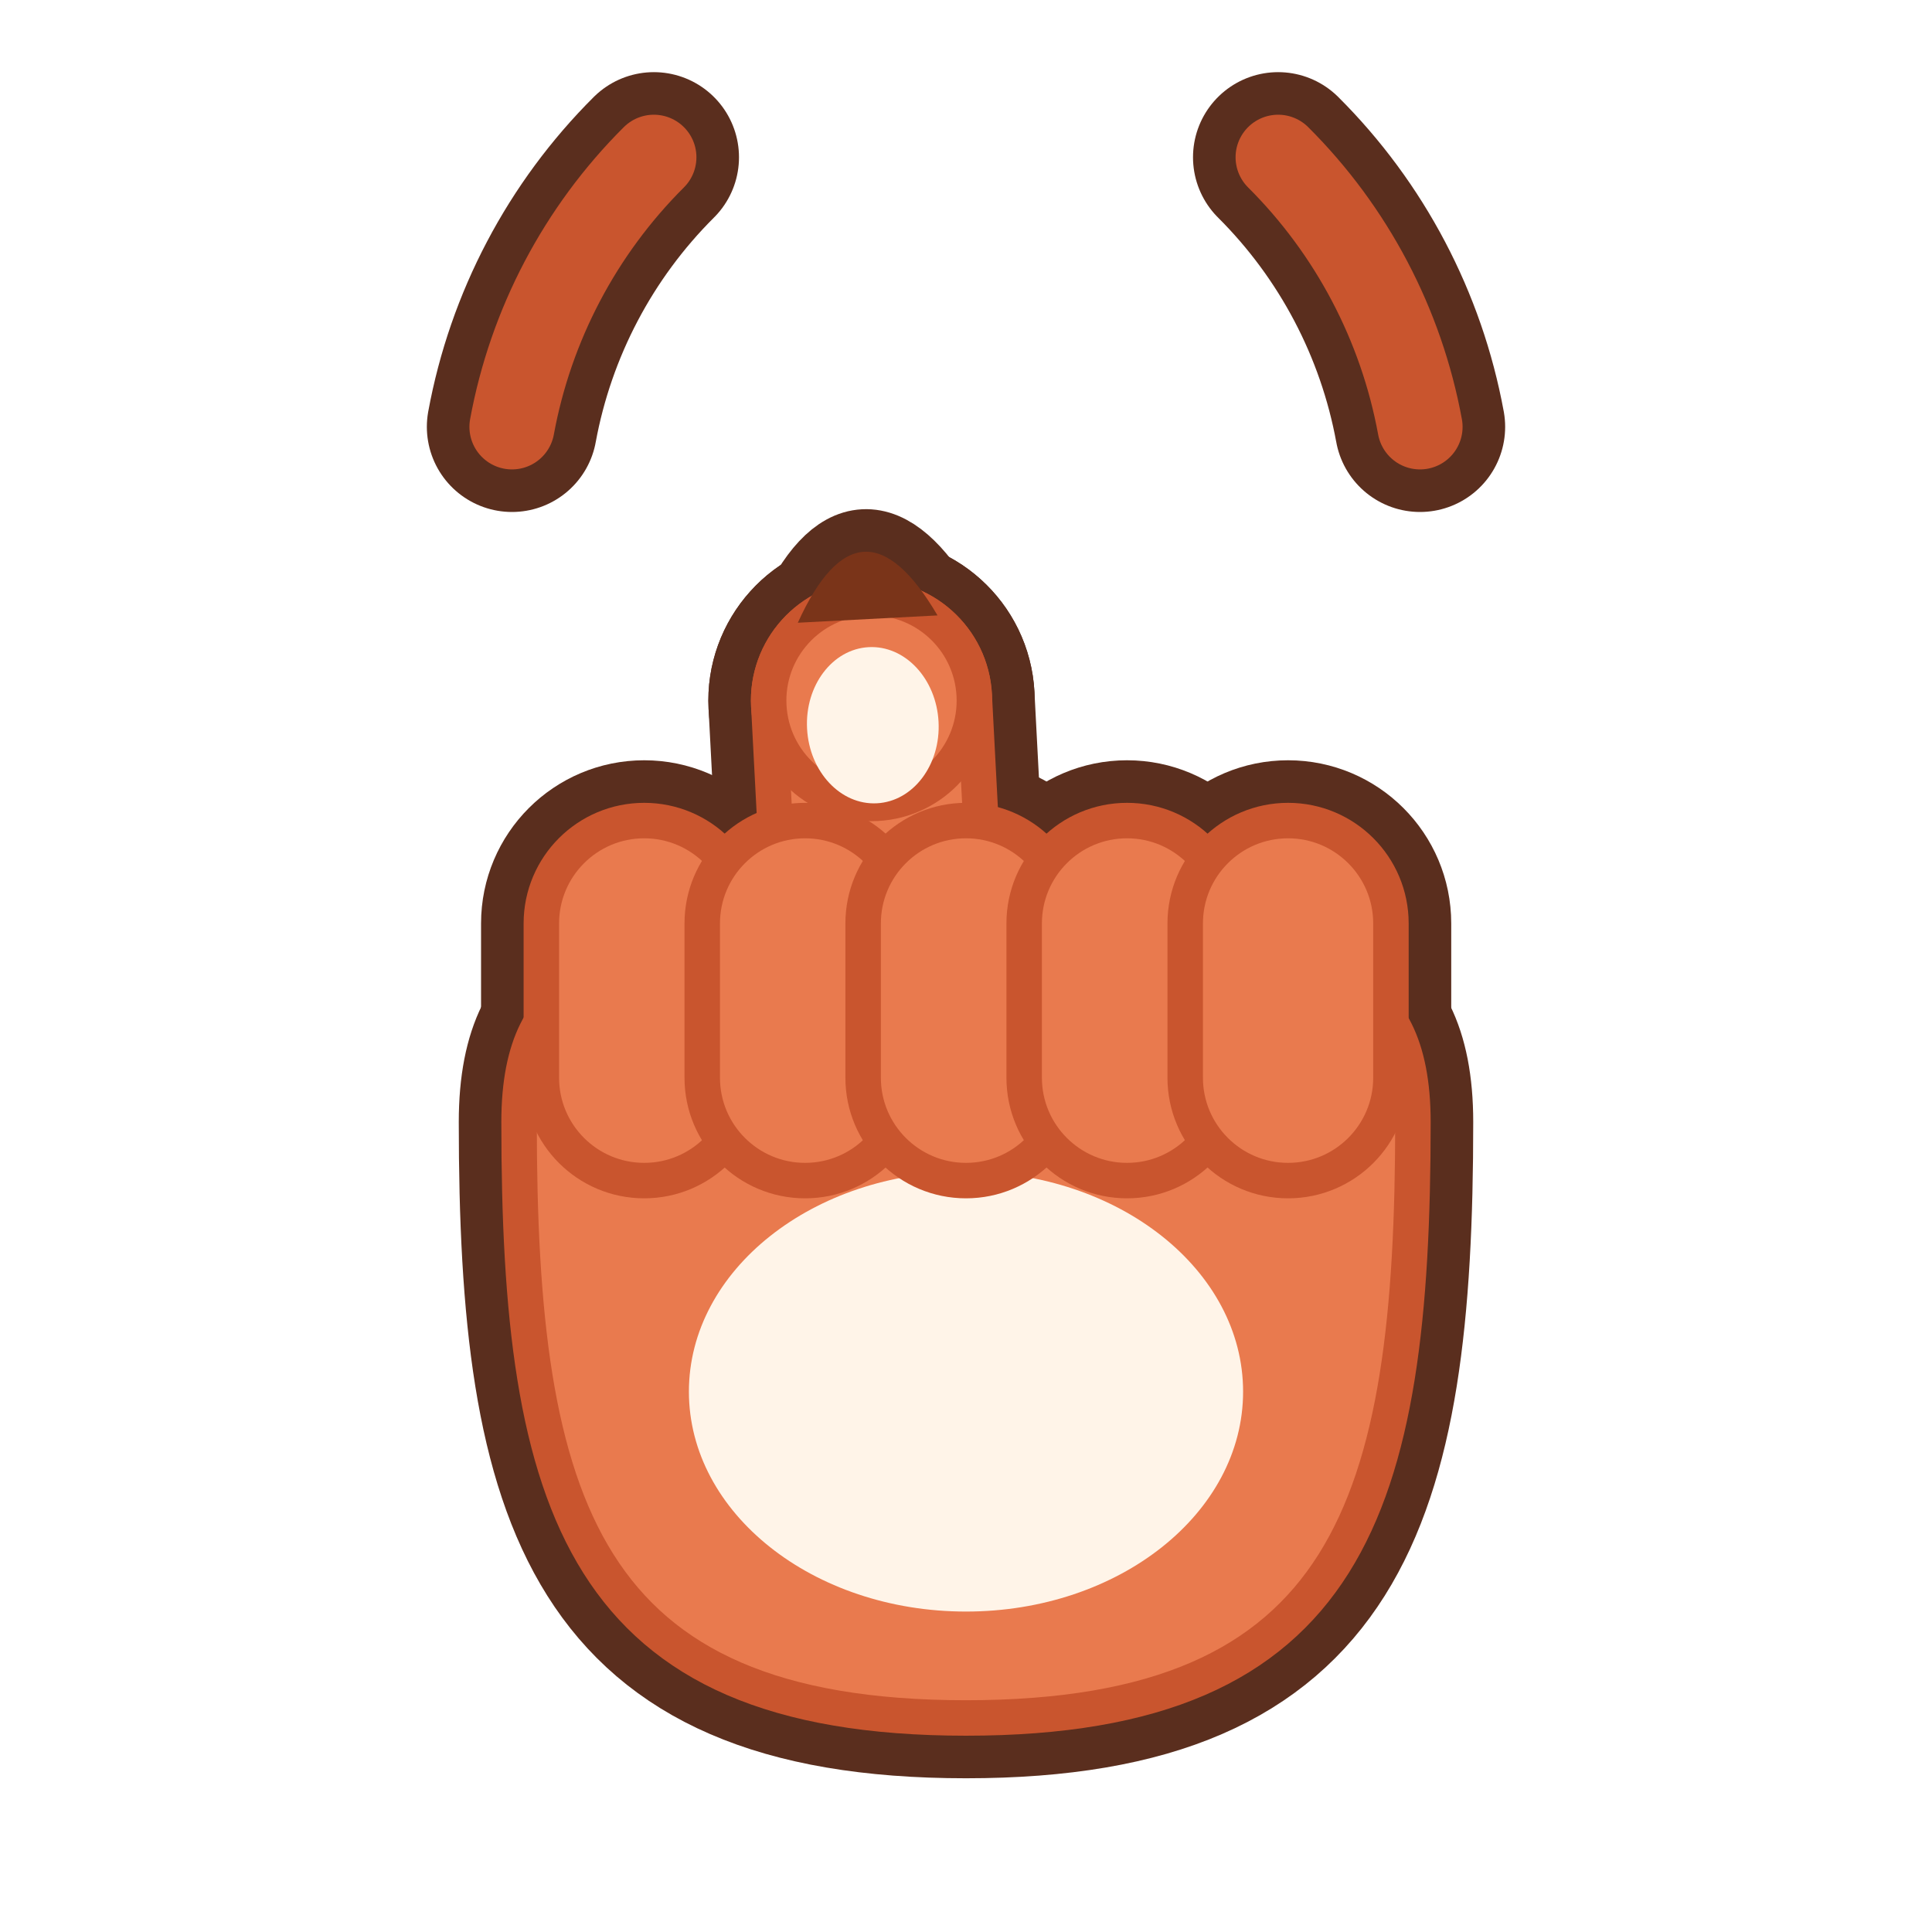
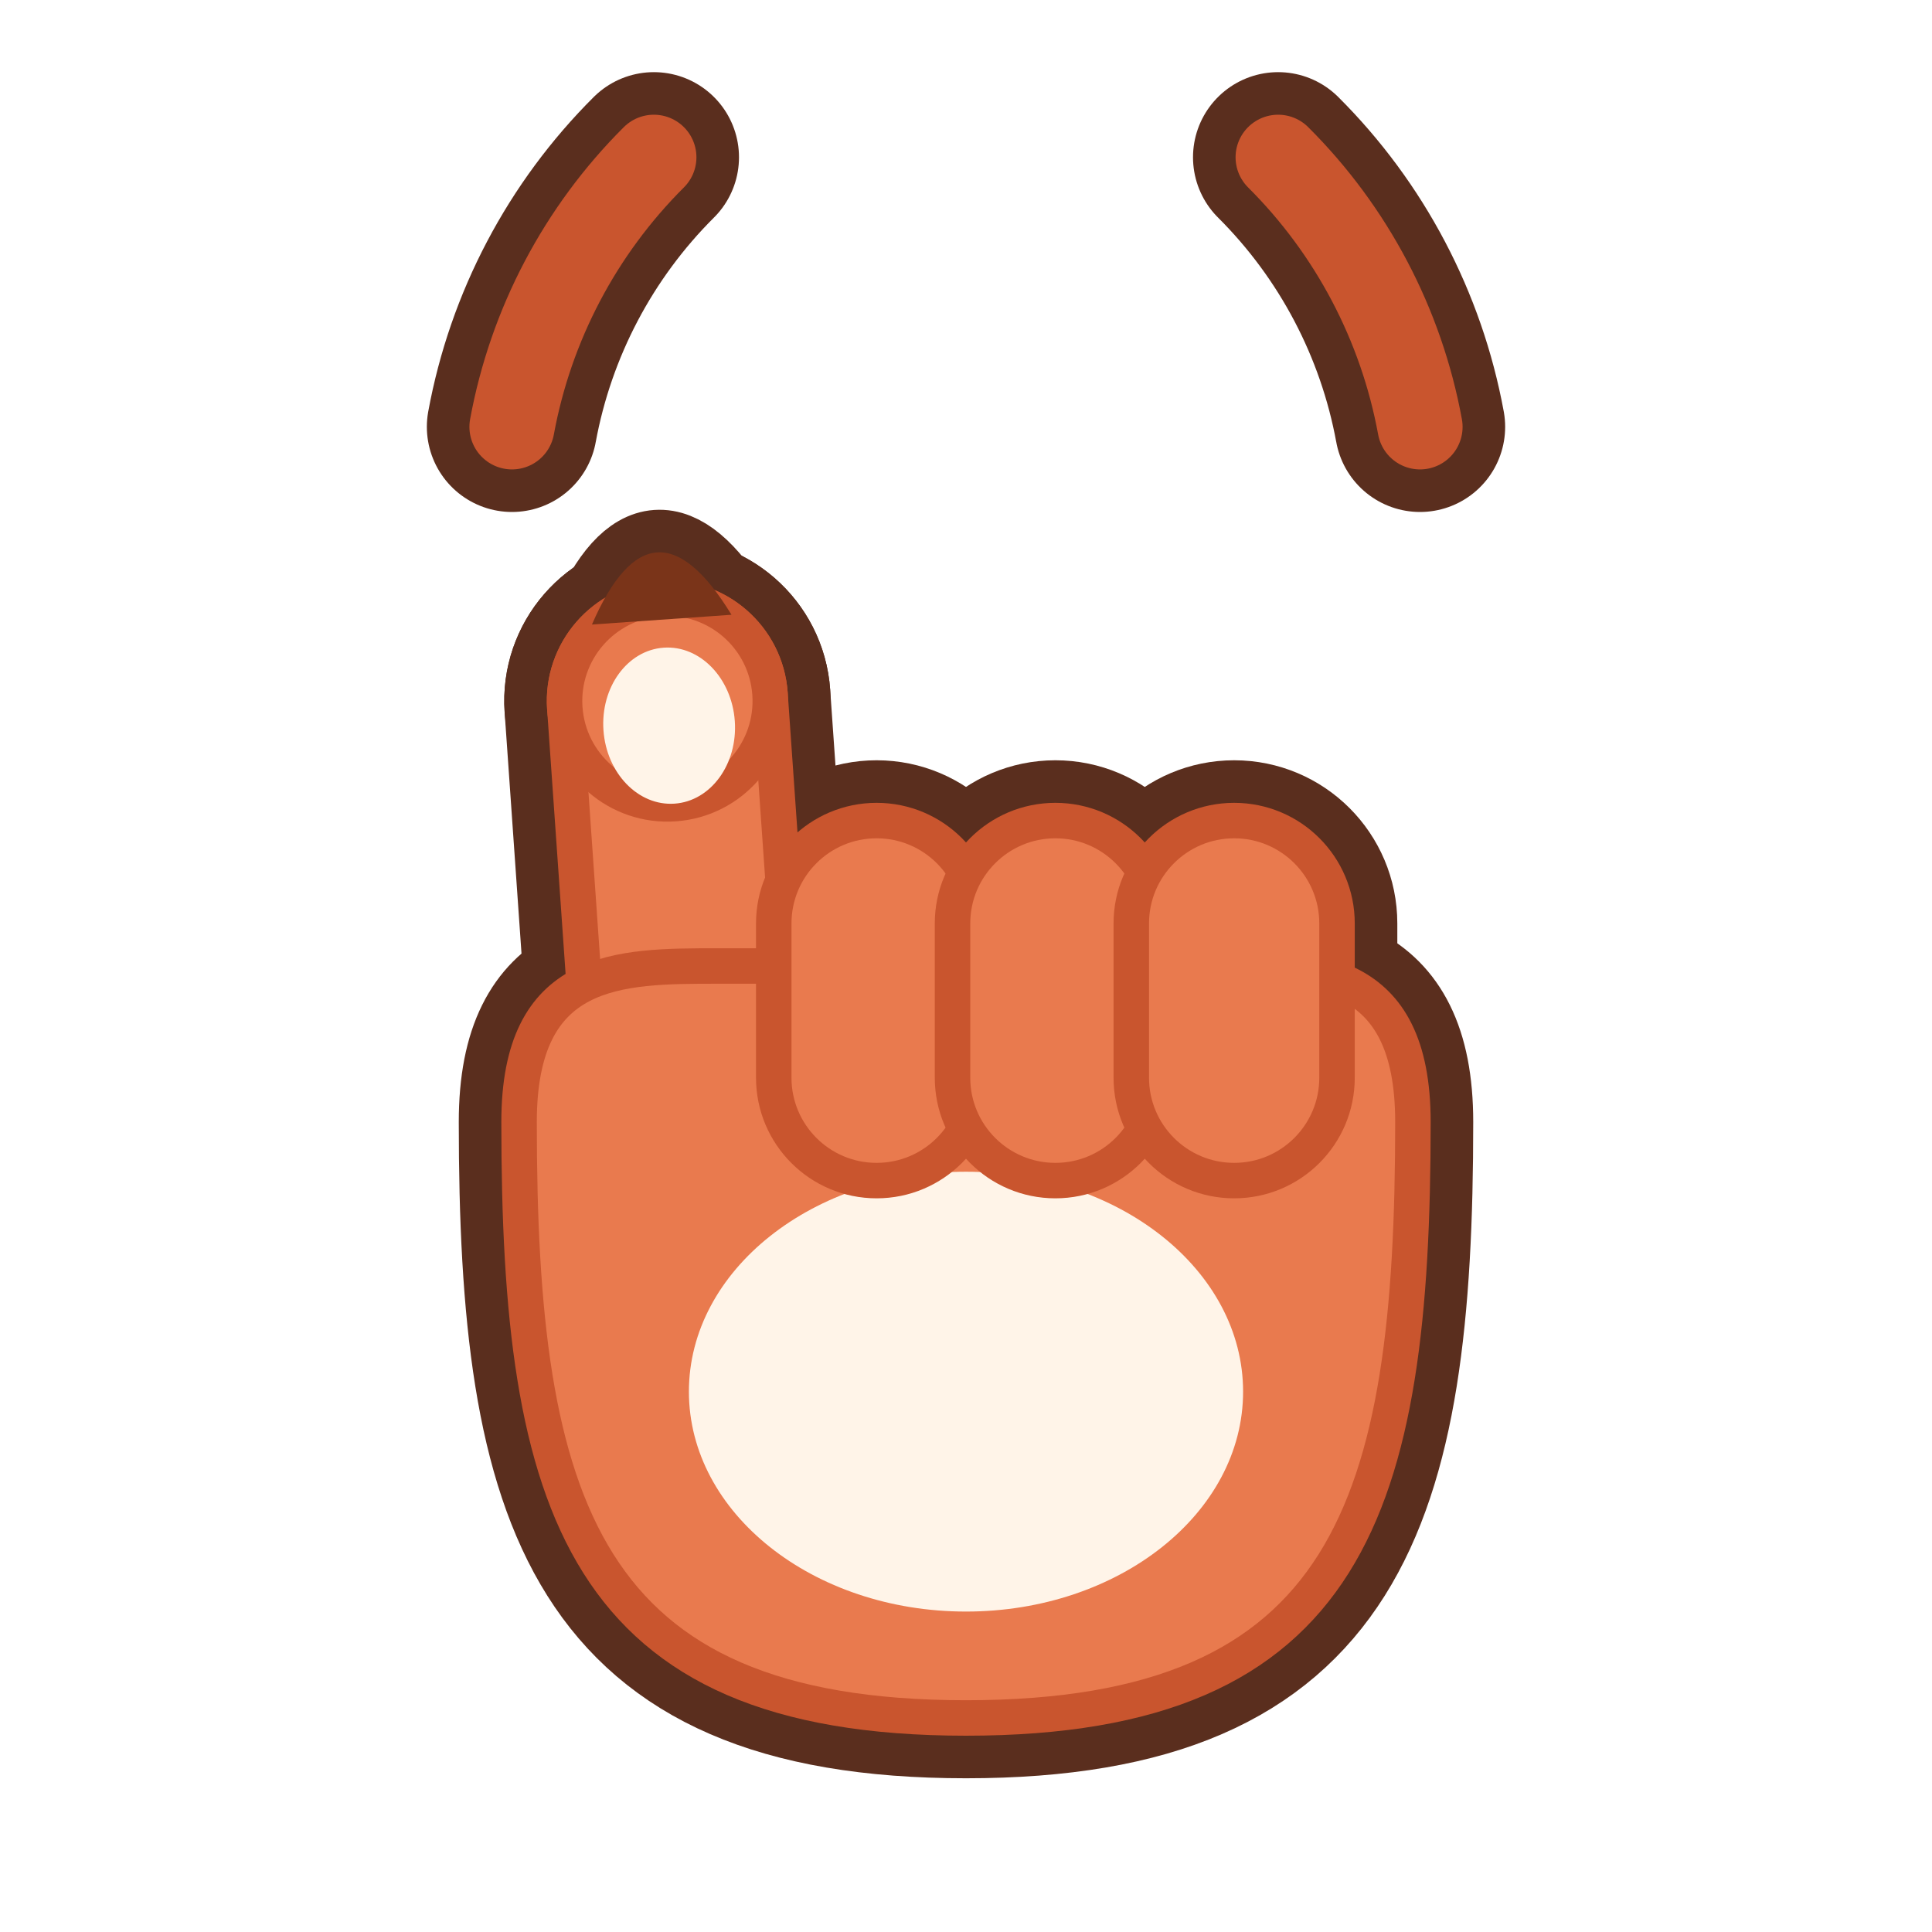
<svg xmlns="http://www.w3.org/2000/svg" viewBox="0 0 256 256" width="256" height="256" role="img" aria-labelledby="t-tap_red_panda">
  <g transform="translate(7.68,7.68) scale(0.94)">
    <g class="outline">
-       <g transform="rotate(-3 117.9 152)">
-         <rect x="103.4" y="76" width="29" height="94" rx="14.5" fill="#5A2E1E" stroke="#5A2E1E" stroke-width="17" stroke-linejoin="round" />
-         <circle cx="117.9" cy="90.5" r="14.5" fill="#5A2E1E" stroke="#5A2E1E" stroke-width="17" stroke-linejoin="round" />
-         <path d="M108.1 79q9.86-19 19.72 0z" fill="#5A2E1E" stroke="#5A2E1E" stroke-width="12" stroke-linejoin="round" />
-         <ellipse cx="117.9" cy="93.98" rx="9.28" ry="11.02" fill="#5A2E1E" stroke="#5A2E1E" stroke-width="12" stroke-linejoin="round" />
+       <g transform="rotate(-4 90.2 152)">
+         <rect x="75.7" y="76" width="29" height="94" rx="14.5" fill="#5A2E1E" stroke="#5A2E1E" stroke-width="17" stroke-linejoin="round" />
+         <circle cx="90.2" cy="90.5" r="14.5" fill="#5A2E1E" stroke="#5A2E1E" stroke-width="17" stroke-linejoin="round" />
+         <path d="M80.34 79q9.86-19 19.72 0z" fill="#5A2E1E" stroke="#5A2E1E" stroke-width="12" stroke-linejoin="round" />
+         <ellipse cx="90.2" cy="93.98" rx="9.28" ry="11.02" fill="#5A2E1E" stroke="#5A2E1E" stroke-width="12" stroke-linejoin="round" />
      </g>
      <path d="M65 150C65 128 79 128 93 128H163C177 128 191 128 191 150C191 204 182.2 234 128 234C73.82 234 65 204 65 150Z" fill="#5A2E1E" stroke="#5A2E1E" stroke-width="17" stroke-linejoin="round" />
      <ellipse cx="128" cy="188" rx="39.06" ry="31" fill="#5A2E1E" stroke="#5A2E1E" stroke-width="12" stroke-linejoin="round" />
-       <rect x="68.14" y="107.5" width="29" height="50.75" rx="14.5" fill="#5A2E1E" stroke="#5A2E1E" stroke-width="17" stroke-linejoin="round" />
-       <rect x="90.82" y="107.5" width="29" height="50.75" rx="14.5" fill="#5A2E1E" stroke="#5A2E1E" stroke-width="17" stroke-linejoin="round" />
-       <rect x="113.5" y="107.5" width="29" height="50.75" rx="14.5" fill="#5A2E1E" stroke="#5A2E1E" stroke-width="17" stroke-linejoin="round" />
-       <rect x="136.2" y="107.5" width="29" height="50.75" rx="14.5" fill="#5A2E1E" stroke="#5A2E1E" stroke-width="17" stroke-linejoin="round" />
-       <rect x="158.9" y="107.5" width="29" height="50.75" rx="14.5" fill="#5A2E1E" stroke="#5A2E1E" stroke-width="17" stroke-linejoin="round" />
+       <rect x="100.9" y="107.5" width="29" height="50.75" rx="14.5" fill="#5A2E1E" stroke="#5A2E1E" stroke-width="17" stroke-linejoin="round" />
+       <rect x="126.1" y="107.5" width="29" height="50.75" rx="14.5" fill="#5A2E1E" stroke="#5A2E1E" stroke-width="17" stroke-linejoin="round" />
+       <rect x="151.3" y="107.5" width="29" height="50.75" rx="14.5" fill="#5A2E1E" stroke="#5A2E1E" stroke-width="17" stroke-linejoin="round" />
      <g>
        <path d="M64 52a72 72 0 0 1 20-38" fill="none" stroke="#5A2E1E" stroke-width="24.0" stroke-linejoin="round" stroke-linecap="round" />
        <path d="M192 52a72 72 0 0 0-20-38" fill="none" stroke="#5A2E1E" stroke-width="24.0" stroke-linejoin="round" stroke-linecap="round" />
      </g>
    </g>
-     <g transform="rotate(-3 117.9 152)">
-       <rect x="103.4" y="76" width="29" height="94" rx="14.5" fill="#E97A4E" stroke="#C9552E" stroke-width="5" stroke-linejoin="round" />
-       <circle cx="117.9" cy="90.5" r="14.5" fill="#E97A4E" stroke="#C9552E" stroke-width="5" stroke-linejoin="round" />
-       <path d="M108.1 79q9.86-19 19.72 0z" fill="#7A3419" />
-       <ellipse cx="117.9" cy="93.98" rx="9.28" ry="11.02" fill="#FFF4E8" />
+     <g transform="rotate(-4 90.2 152)">
+       <rect x="75.7" y="76" width="29" height="94" rx="14.5" fill="#E97A4E" stroke="#C9552E" stroke-width="5" stroke-linejoin="round" />
+       <circle cx="90.2" cy="90.5" r="14.5" fill="#E97A4E" stroke="#C9552E" stroke-width="5" stroke-linejoin="round" />
+       <path d="M80.34 79q9.86-19 19.72 0z" fill="#7A3419" />
+       <ellipse cx="90.2" cy="93.98" rx="9.28" ry="11.02" fill="#FFF4E8" />
    </g>
    <path d="M65 150C65 128 79 128 93 128H163C177 128 191 128 191 150C191 204 182.2 234 128 234C73.82 234 65 204 65 150Z" fill="#E97A4E" stroke="#C9552E" stroke-width="5" stroke-linejoin="round" />
    <ellipse cx="128" cy="188" rx="39.06" ry="31" fill="#FFF4E8" />
-     <rect x="68.14" y="107.5" width="29" height="50.75" rx="14.5" fill="#E97A4E" stroke="#C9552E" stroke-width="5" stroke-linejoin="round" />
-     <rect x="90.82" y="107.5" width="29" height="50.75" rx="14.5" fill="#E97A4E" stroke="#C9552E" stroke-width="5" stroke-linejoin="round" />
-     <rect x="113.5" y="107.5" width="29" height="50.75" rx="14.5" fill="#E97A4E" stroke="#C9552E" stroke-width="5" stroke-linejoin="round" />
-     <rect x="136.2" y="107.5" width="29" height="50.75" rx="14.5" fill="#E97A4E" stroke="#C9552E" stroke-width="5" stroke-linejoin="round" />
-     <rect x="158.9" y="107.5" width="29" height="50.75" rx="14.5" fill="#E97A4E" stroke="#C9552E" stroke-width="5" stroke-linejoin="round" />
+     <rect x="100.9" y="107.5" width="29" height="50.75" rx="14.5" fill="#E97A4E" stroke="#C9552E" stroke-width="5" stroke-linejoin="round" />
+     <rect x="126.1" y="107.5" width="29" height="50.75" rx="14.5" fill="#E97A4E" stroke="#C9552E" stroke-width="5" stroke-linejoin="round" />
+     <rect x="151.3" y="107.5" width="29" height="50.75" rx="14.5" fill="#E97A4E" stroke="#C9552E" stroke-width="5" stroke-linejoin="round" />
    <g fill="none" stroke="#C9552E" stroke-width="12" stroke-linecap="round">
      <path d="M64 52a72 72 0 0 1 20-38" />
      <path d="M192 52a72 72 0 0 0-20-38" />
    </g>
  </g>
</svg>
